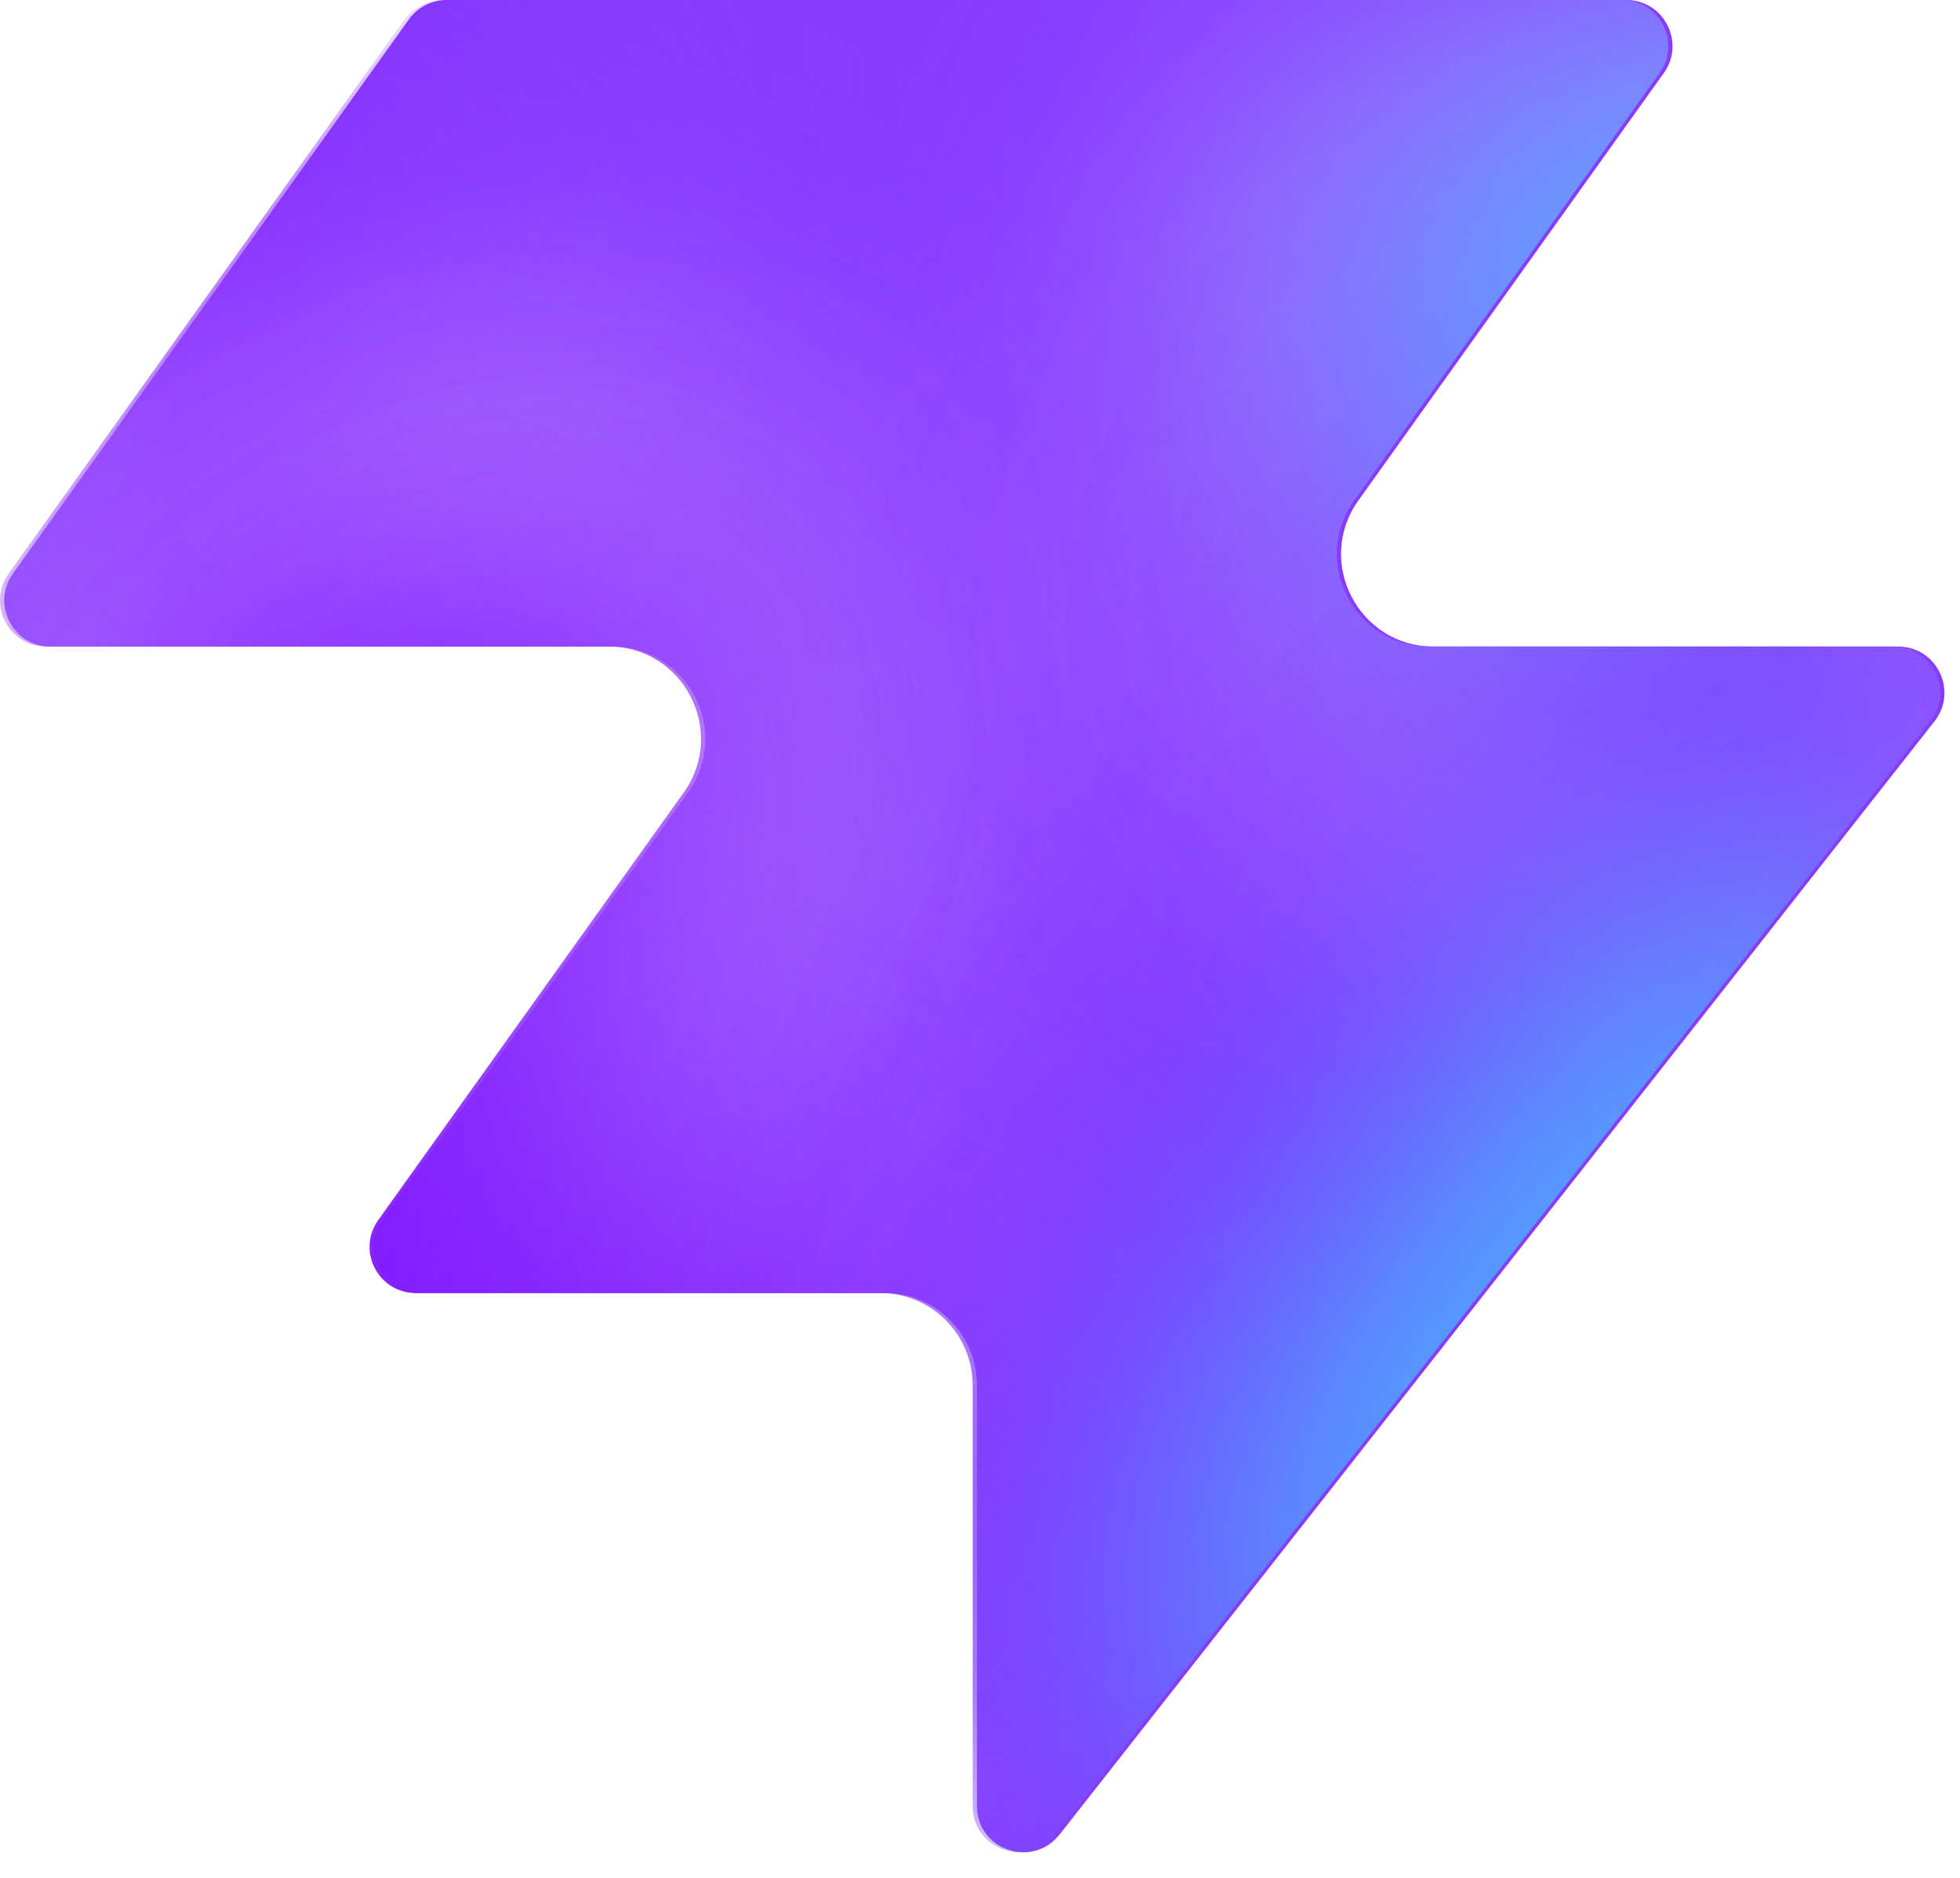
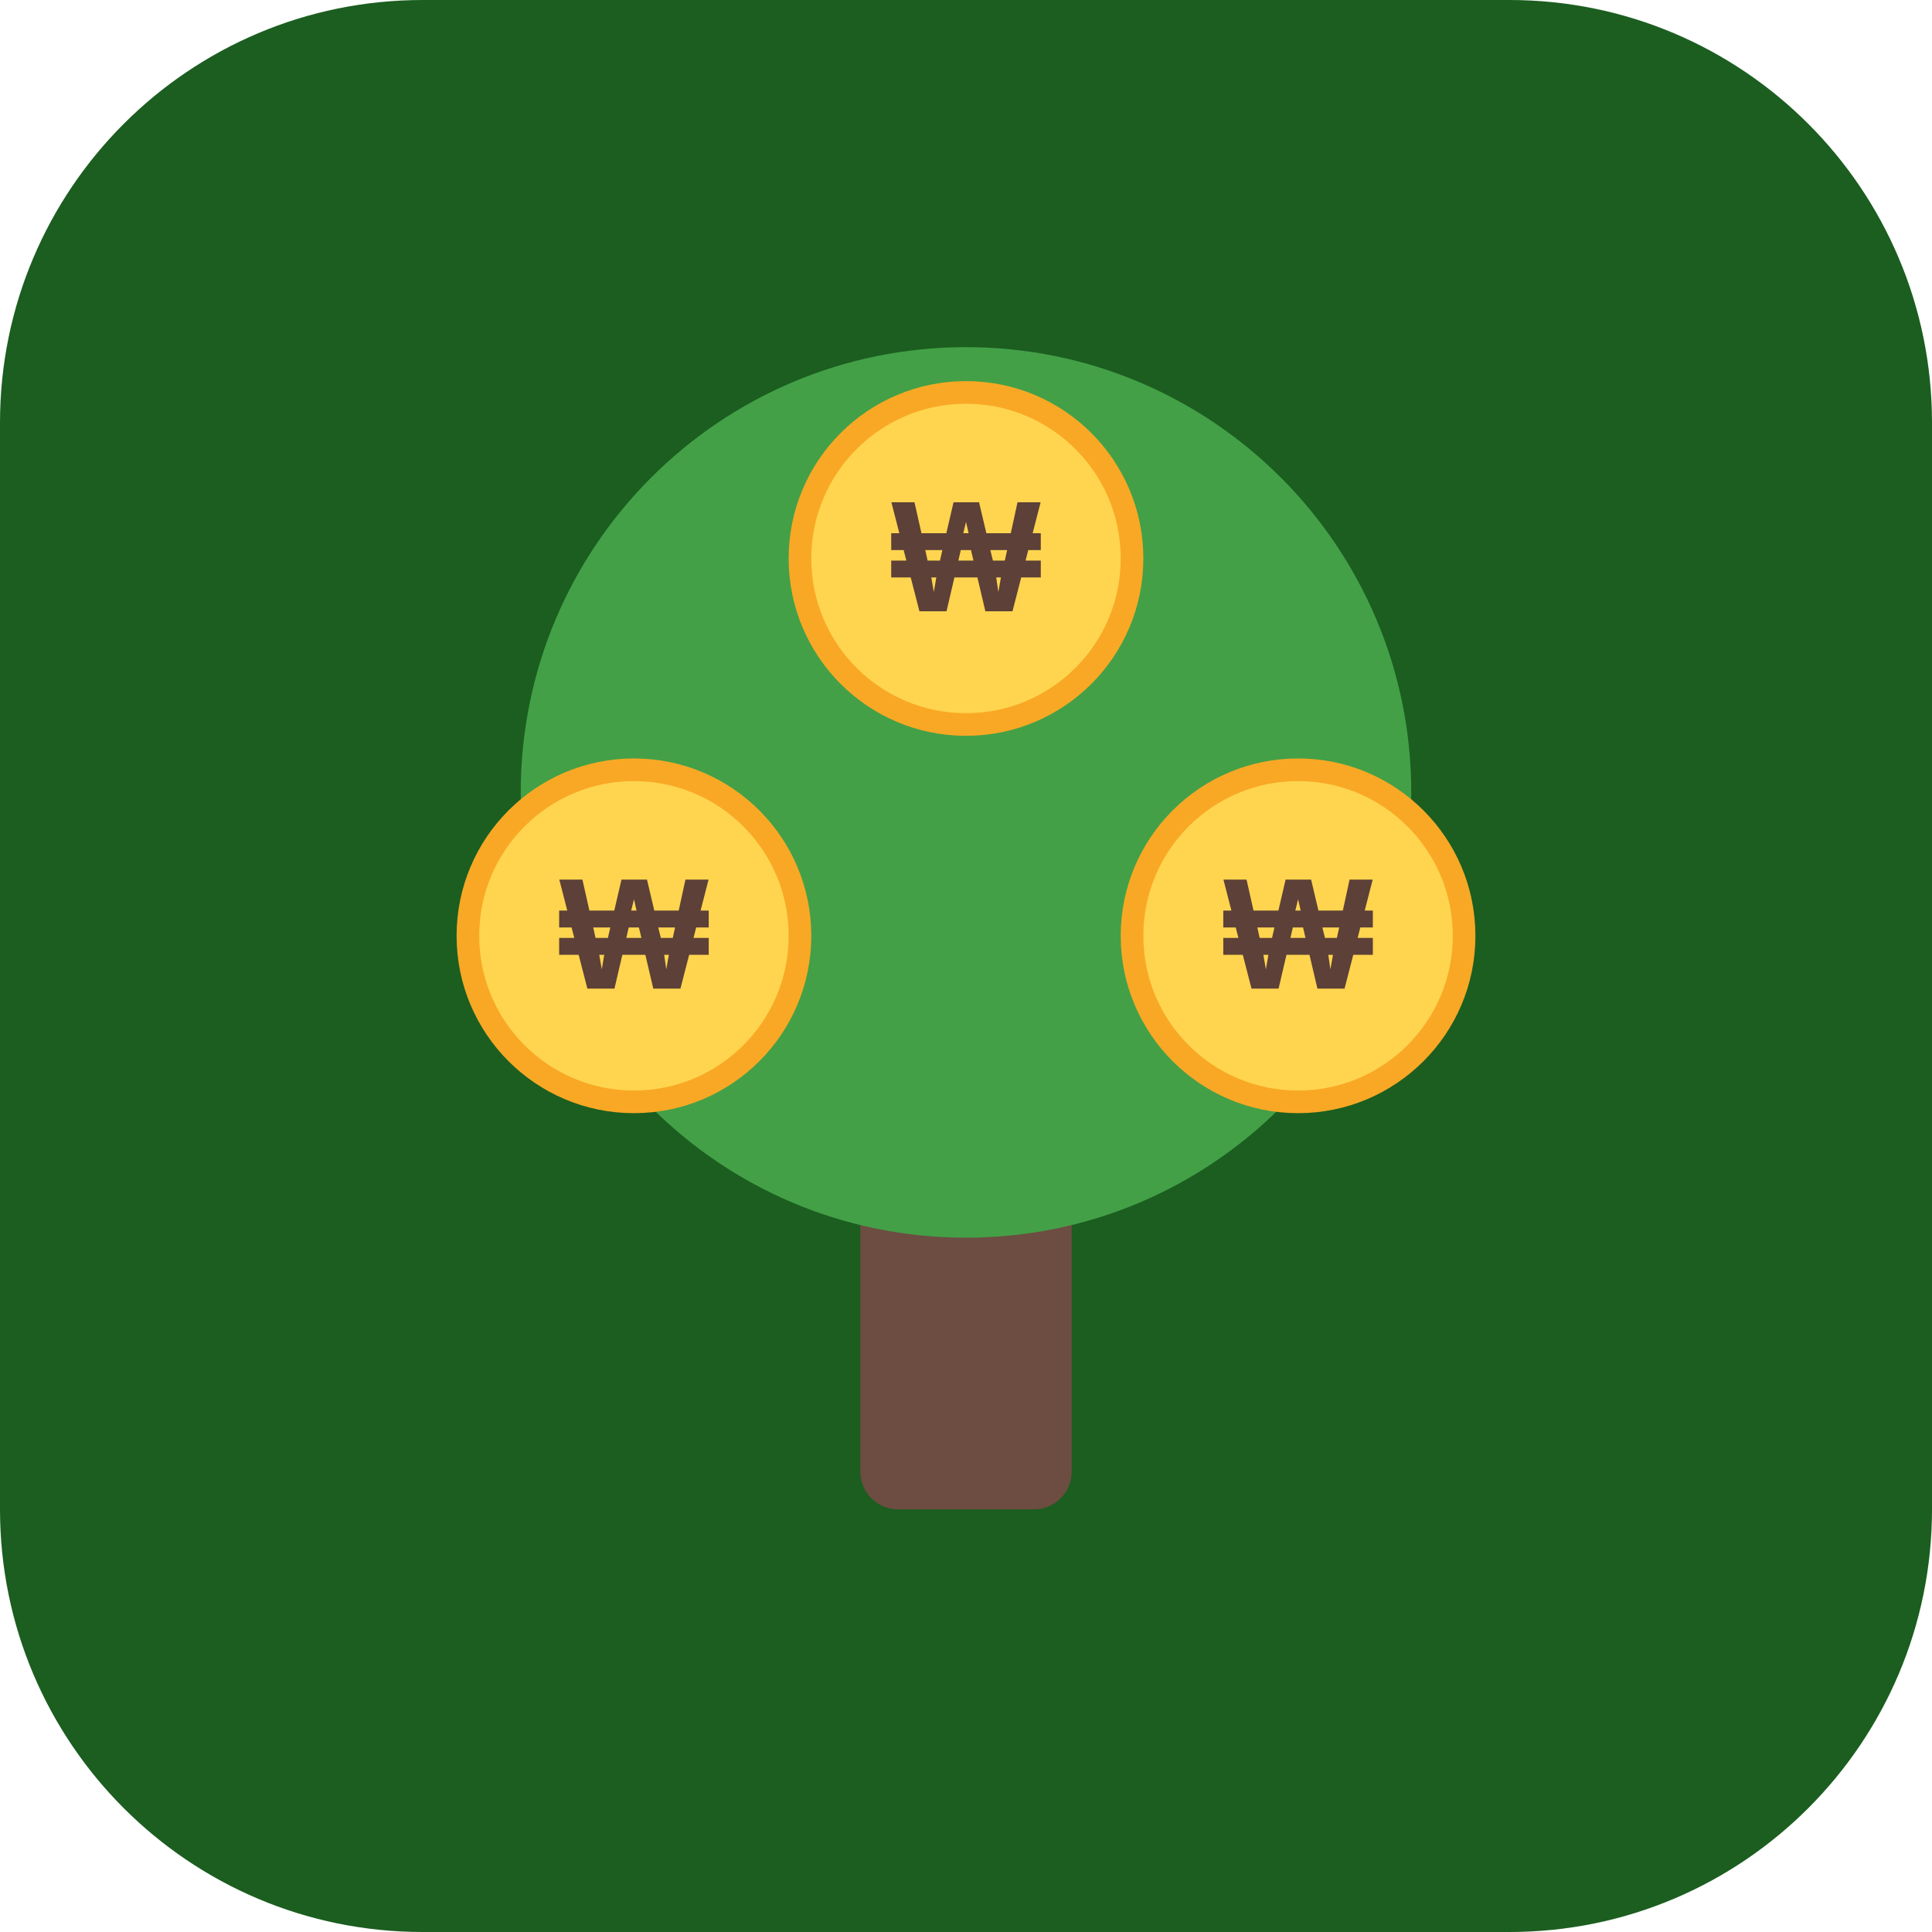
- <svg xmlns="http://www.w3.org/2000/svg" width="48" height="46" fill="none" viewBox="0 0 48 46">
-   <path fill="#863bff" d="M25.946 44.938c-.664.845-2.021.375-2.021-.698V33.937a2.26 2.26 0 0 0-2.262-2.262H10.287c-.92 0-1.456-1.04-.92-1.788l7.48-10.471c1.07-1.497 0-3.578-1.842-3.578H1.237c-.92 0-1.456-1.04-.92-1.788L10.013.474c.214-.297.556-.474.92-.474h28.894c.92 0 1.456 1.04.92 1.788l-7.48 10.471c-1.07 1.498 0 3.579 1.842 3.579h11.377c.943 0 1.473 1.088.89 1.83L25.947 44.94z" style="fill:#863bff;fill:color(display-p3 .525 .23 1);fill-opacity:1" />
-   <mask id="a" width="48" height="46" x="0" y="0" maskUnits="userSpaceOnUse" style="mask-type:alpha">
-     <path fill="#000" d="M25.842 44.938c-.664.844-2.021.375-2.021-.698V33.937a2.26 2.26 0 0 0-2.262-2.262H10.183c-.92 0-1.456-1.04-.92-1.788l7.48-10.471c1.07-1.498 0-3.579-1.842-3.579H1.133c-.92 0-1.456-1.04-.92-1.787L9.91.473c.214-.297.556-.474.92-.474h28.894c.92 0 1.456 1.04.92 1.788l-7.48 10.471c-1.07 1.498 0 3.578 1.842 3.578h11.377c.943 0 1.473 1.088.89 1.832L25.843 44.94z" style="fill:#000;fill-opacity:1" />
-   </mask>
-   <g mask="url(#a)">
-     <g filter="url(#b)">
-       <ellipse cx="5.508" cy="14.704" fill="#ede6ff" rx="5.508" ry="14.704" style="fill:#ede6ff;fill:color(display-p3 .927 .903 1);fill-opacity:1" transform="matrix(.00324 1 1 -.00324 -4.47 31.516)" />
-     </g>
-     <g filter="url(#c)">
-       <ellipse cx="10.399" cy="29.851" fill="#ede6ff" rx="10.399" ry="29.851" style="fill:#ede6ff;fill:color(display-p3 .927 .903 1);fill-opacity:1" transform="matrix(.00324 1 1 -.00324 -39.328 7.883)" />
-     </g>
-     <g filter="url(#d)">
-       <ellipse cx="5.508" cy="30.487" fill="#7e14ff" rx="5.508" ry="30.487" style="fill:#7e14ff;fill:color(display-p3 .492 .077 1);fill-opacity:1" transform="rotate(89.814 -25.913 -14.639)scale(1 -1)" />
-     </g>
-     <g filter="url(#e)">
-       <ellipse cx="5.508" cy="30.599" fill="#7e14ff" rx="5.508" ry="30.599" style="fill:#7e14ff;fill:color(display-p3 .492 .077 1);fill-opacity:1" transform="rotate(89.814 -32.644 -3.334)scale(1 -1)" />
-     </g>
-     <g filter="url(#f)">
-       <ellipse cx="5.508" cy="30.599" fill="#7e14ff" rx="5.508" ry="30.599" style="fill:#7e14ff;fill:color(display-p3 .492 .077 1);fill-opacity:1" transform="matrix(.00324 1 1 -.00324 -34.34 30.47)" />
-     </g>
-     <g filter="url(#g)">
-       <ellipse cx="14.072" cy="22.078" fill="#ede6ff" rx="14.072" ry="22.078" style="fill:#ede6ff;fill:color(display-p3 .927 .903 1);fill-opacity:1" transform="rotate(93.35 24.506 48.493)scale(-1 1)" />
-     </g>
-     <g filter="url(#h)">
-       <ellipse cx="3.47" cy="21.501" fill="#7e14ff" rx="3.47" ry="21.501" style="fill:#7e14ff;fill:color(display-p3 .492 .077 1);fill-opacity:1" transform="rotate(89.009 28.708 47.59)scale(-1 1)" />
-     </g>
-     <g filter="url(#i)">
-       <ellipse cx="3.47" cy="21.501" fill="#7e14ff" rx="3.47" ry="21.501" style="fill:#7e14ff;fill:color(display-p3 .492 .077 1);fill-opacity:1" transform="rotate(89.009 28.708 47.59)scale(-1 1)" />
-     </g>
-     <g filter="url(#j)">
-       <ellipse cx=".387" cy="8.972" fill="#7e14ff" rx="4.407" ry="29.108" style="fill:#7e14ff;fill:color(display-p3 .492 .077 1);fill-opacity:1" transform="rotate(39.51 .387 8.972)" />
-     </g>
-     <g filter="url(#k)">
-       <ellipse cx="47.523" cy="-6.092" fill="#7e14ff" rx="4.407" ry="29.108" style="fill:#7e14ff;fill:color(display-p3 .492 .077 1);fill-opacity:1" transform="rotate(37.892 47.523 -6.092)" />
-     </g>
-     <g filter="url(#l)">
-       <ellipse cx="41.412" cy="6.333" fill="#47bfff" rx="5.971" ry="9.665" style="fill:#47bfff;fill:color(display-p3 .28 .748 1);fill-opacity:1" transform="rotate(37.892 41.412 6.333)" />
-     </g>
-     <g filter="url(#m)">
-       <ellipse cx="-1.879" cy="38.332" fill="#7e14ff" rx="4.407" ry="29.108" style="fill:#7e14ff;fill:color(display-p3 .492 .077 1);fill-opacity:1" transform="rotate(37.892 -1.88 38.332)" />
-     </g>
-     <g filter="url(#n)">
-       <ellipse cx="-1.879" cy="38.332" fill="#7e14ff" rx="4.407" ry="29.108" style="fill:#7e14ff;fill:color(display-p3 .492 .077 1);fill-opacity:1" transform="rotate(37.892 -1.88 38.332)" />
-     </g>
-     <g filter="url(#o)">
-       <ellipse cx="35.651" cy="29.907" fill="#7e14ff" rx="4.407" ry="29.108" style="fill:#7e14ff;fill:color(display-p3 .492 .077 1);fill-opacity:1" transform="rotate(37.892 35.651 29.907)" />
-     </g>
-     <g filter="url(#p)">
-       <ellipse cx="38.418" cy="32.4" fill="#47bfff" rx="5.971" ry="15.297" style="fill:#47bfff;fill:color(display-p3 .28 .748 1);fill-opacity:1" transform="rotate(37.892 38.418 32.4)" />
-     </g>
-   </g>
-   <defs>
-     <filter id="b" width="60.045" height="41.654" x="-19.77" y="16.149" color-interpolation-filters="sRGB" filterUnits="userSpaceOnUse">
-       <feFlood flood-opacity="0" result="BackgroundImageFix" />
-       <feBlend in="SourceGraphic" in2="BackgroundImageFix" result="shape" />
-       <feGaussianBlur result="effect1_foregroundBlur_2002_17158" stdDeviation="7.659" />
-     </filter>
-     <filter id="c" width="90.34" height="51.437" x="-54.613" y="-7.533" color-interpolation-filters="sRGB" filterUnits="userSpaceOnUse">
-       <feFlood flood-opacity="0" result="BackgroundImageFix" />
-       <feBlend in="SourceGraphic" in2="BackgroundImageFix" result="shape" />
-       <feGaussianBlur result="effect1_foregroundBlur_2002_17158" stdDeviation="7.659" />
-     </filter>
-     <filter id="d" width="79.355" height="29.4" x="-49.64" y="2.03" color-interpolation-filters="sRGB" filterUnits="userSpaceOnUse">
-       <feFlood flood-opacity="0" result="BackgroundImageFix" />
-       <feBlend in="SourceGraphic" in2="BackgroundImageFix" result="shape" />
-       <feGaussianBlur result="effect1_foregroundBlur_2002_17158" stdDeviation="4.596" />
-     </filter>
-     <filter id="e" width="79.579" height="29.4" x="-45.045" y="20.029" color-interpolation-filters="sRGB" filterUnits="userSpaceOnUse">
-       <feFlood flood-opacity="0" result="BackgroundImageFix" />
-       <feBlend in="SourceGraphic" in2="BackgroundImageFix" result="shape" />
-       <feGaussianBlur result="effect1_foregroundBlur_2002_17158" stdDeviation="4.596" />
-     </filter>
-     <filter id="f" width="79.579" height="29.4" x="-43.513" y="21.178" color-interpolation-filters="sRGB" filterUnits="userSpaceOnUse">
-       <feFlood flood-opacity="0" result="BackgroundImageFix" />
-       <feBlend in="SourceGraphic" in2="BackgroundImageFix" result="shape" />
-       <feGaussianBlur result="effect1_foregroundBlur_2002_17158" stdDeviation="4.596" />
-     </filter>
-     <filter id="g" width="74.749" height="58.852" x="15.756" y="-17.901" color-interpolation-filters="sRGB" filterUnits="userSpaceOnUse">
-       <feFlood flood-opacity="0" result="BackgroundImageFix" />
-       <feBlend in="SourceGraphic" in2="BackgroundImageFix" result="shape" />
-       <feGaussianBlur result="effect1_foregroundBlur_2002_17158" stdDeviation="7.659" />
-     </filter>
-     <filter id="h" width="61.377" height="25.362" x="23.548" y="2.284" color-interpolation-filters="sRGB" filterUnits="userSpaceOnUse">
-       <feFlood flood-opacity="0" result="BackgroundImageFix" />
-       <feBlend in="SourceGraphic" in2="BackgroundImageFix" result="shape" />
-       <feGaussianBlur result="effect1_foregroundBlur_2002_17158" stdDeviation="4.596" />
-     </filter>
-     <filter id="i" width="61.377" height="25.362" x="23.548" y="2.284" color-interpolation-filters="sRGB" filterUnits="userSpaceOnUse">
-       <feFlood flood-opacity="0" result="BackgroundImageFix" />
-       <feBlend in="SourceGraphic" in2="BackgroundImageFix" result="shape" />
-       <feGaussianBlur result="effect1_foregroundBlur_2002_17158" stdDeviation="4.596" />
-     </filter>
-     <filter id="j" width="56.045" height="63.649" x="-27.636" y="-22.853" color-interpolation-filters="sRGB" filterUnits="userSpaceOnUse">
-       <feFlood flood-opacity="0" result="BackgroundImageFix" />
-       <feBlend in="SourceGraphic" in2="BackgroundImageFix" result="shape" />
-       <feGaussianBlur result="effect1_foregroundBlur_2002_17158" stdDeviation="4.596" />
-     </filter>
-     <filter id="k" width="54.814" height="64.646" x="20.116" y="-38.415" color-interpolation-filters="sRGB" filterUnits="userSpaceOnUse">
-       <feFlood flood-opacity="0" result="BackgroundImageFix" />
-       <feBlend in="SourceGraphic" in2="BackgroundImageFix" result="shape" />
-       <feGaussianBlur result="effect1_foregroundBlur_2002_17158" stdDeviation="4.596" />
-     </filter>
-     <filter id="l" width="33.541" height="35.313" x="24.641" y="-11.323" color-interpolation-filters="sRGB" filterUnits="userSpaceOnUse">
-       <feFlood flood-opacity="0" result="BackgroundImageFix" />
-       <feBlend in="SourceGraphic" in2="BackgroundImageFix" result="shape" />
-       <feGaussianBlur result="effect1_foregroundBlur_2002_17158" stdDeviation="4.596" />
-     </filter>
-     <filter id="m" width="54.814" height="64.646" x="-29.286" y="6.009" color-interpolation-filters="sRGB" filterUnits="userSpaceOnUse">
-       <feFlood flood-opacity="0" result="BackgroundImageFix" />
-       <feBlend in="SourceGraphic" in2="BackgroundImageFix" result="shape" />
-       <feGaussianBlur result="effect1_foregroundBlur_2002_17158" stdDeviation="4.596" />
-     </filter>
-     <filter id="n" width="54.814" height="64.646" x="-29.286" y="6.009" color-interpolation-filters="sRGB" filterUnits="userSpaceOnUse">
-       <feFlood flood-opacity="0" result="BackgroundImageFix" />
-       <feBlend in="SourceGraphic" in2="BackgroundImageFix" result="shape" />
-       <feGaussianBlur result="effect1_foregroundBlur_2002_17158" stdDeviation="4.596" />
-     </filter>
-     <filter id="o" width="54.814" height="64.646" x="8.244" y="-2.416" color-interpolation-filters="sRGB" filterUnits="userSpaceOnUse">
-       <feFlood flood-opacity="0" result="BackgroundImageFix" />
-       <feBlend in="SourceGraphic" in2="BackgroundImageFix" result="shape" />
-       <feGaussianBlur result="effect1_foregroundBlur_2002_17158" stdDeviation="4.596" />
-     </filter>
-     <filter id="p" width="39.409" height="43.623" x="18.713" y="10.588" color-interpolation-filters="sRGB" filterUnits="userSpaceOnUse">
-       <feFlood flood-opacity="0" result="BackgroundImageFix" />
-       <feBlend in="SourceGraphic" in2="BackgroundImageFix" result="shape" />
-       <feGaussianBlur result="effect1_foregroundBlur_2002_17158" stdDeviation="4.596" />
-     </filter>
-   </defs>
+ <svg xmlns="http://www.w3.org/2000/svg" viewBox="0 0 512 512" role="img" aria-label="가계부">
+   <rect width="512" height="512" rx="112" fill="#1b5e20" />
+   <rect x="228" y="292" width="56" height="108" rx="10" fill="#6d4c41" />
+   <circle cx="256" cy="210" r="118" fill="#43a047" />
+   <circle cx="168" cy="248" r="44" fill="#ffd54f" stroke="#f9a825" stroke-width="6" />
+   <circle cx="344" cy="248" r="44" fill="#ffd54f" stroke="#f9a825" stroke-width="6" />
+   <circle cx="256" cy="148" r="44" fill="#ffd54f" stroke="#f9a825" stroke-width="6" />
+   <text x="256" y="162" text-anchor="middle" font-size="42" font-family="Arial,sans-serif" font-weight="700" fill="#5d4037">₩</text>
+   <text x="168" y="262" text-anchor="middle" font-size="42" font-family="Arial,sans-serif" font-weight="700" fill="#5d4037">₩</text>
+   <text x="344" y="262" text-anchor="middle" font-size="42" font-family="Arial,sans-serif" font-weight="700" fill="#5d4037">₩</text>
</svg>
